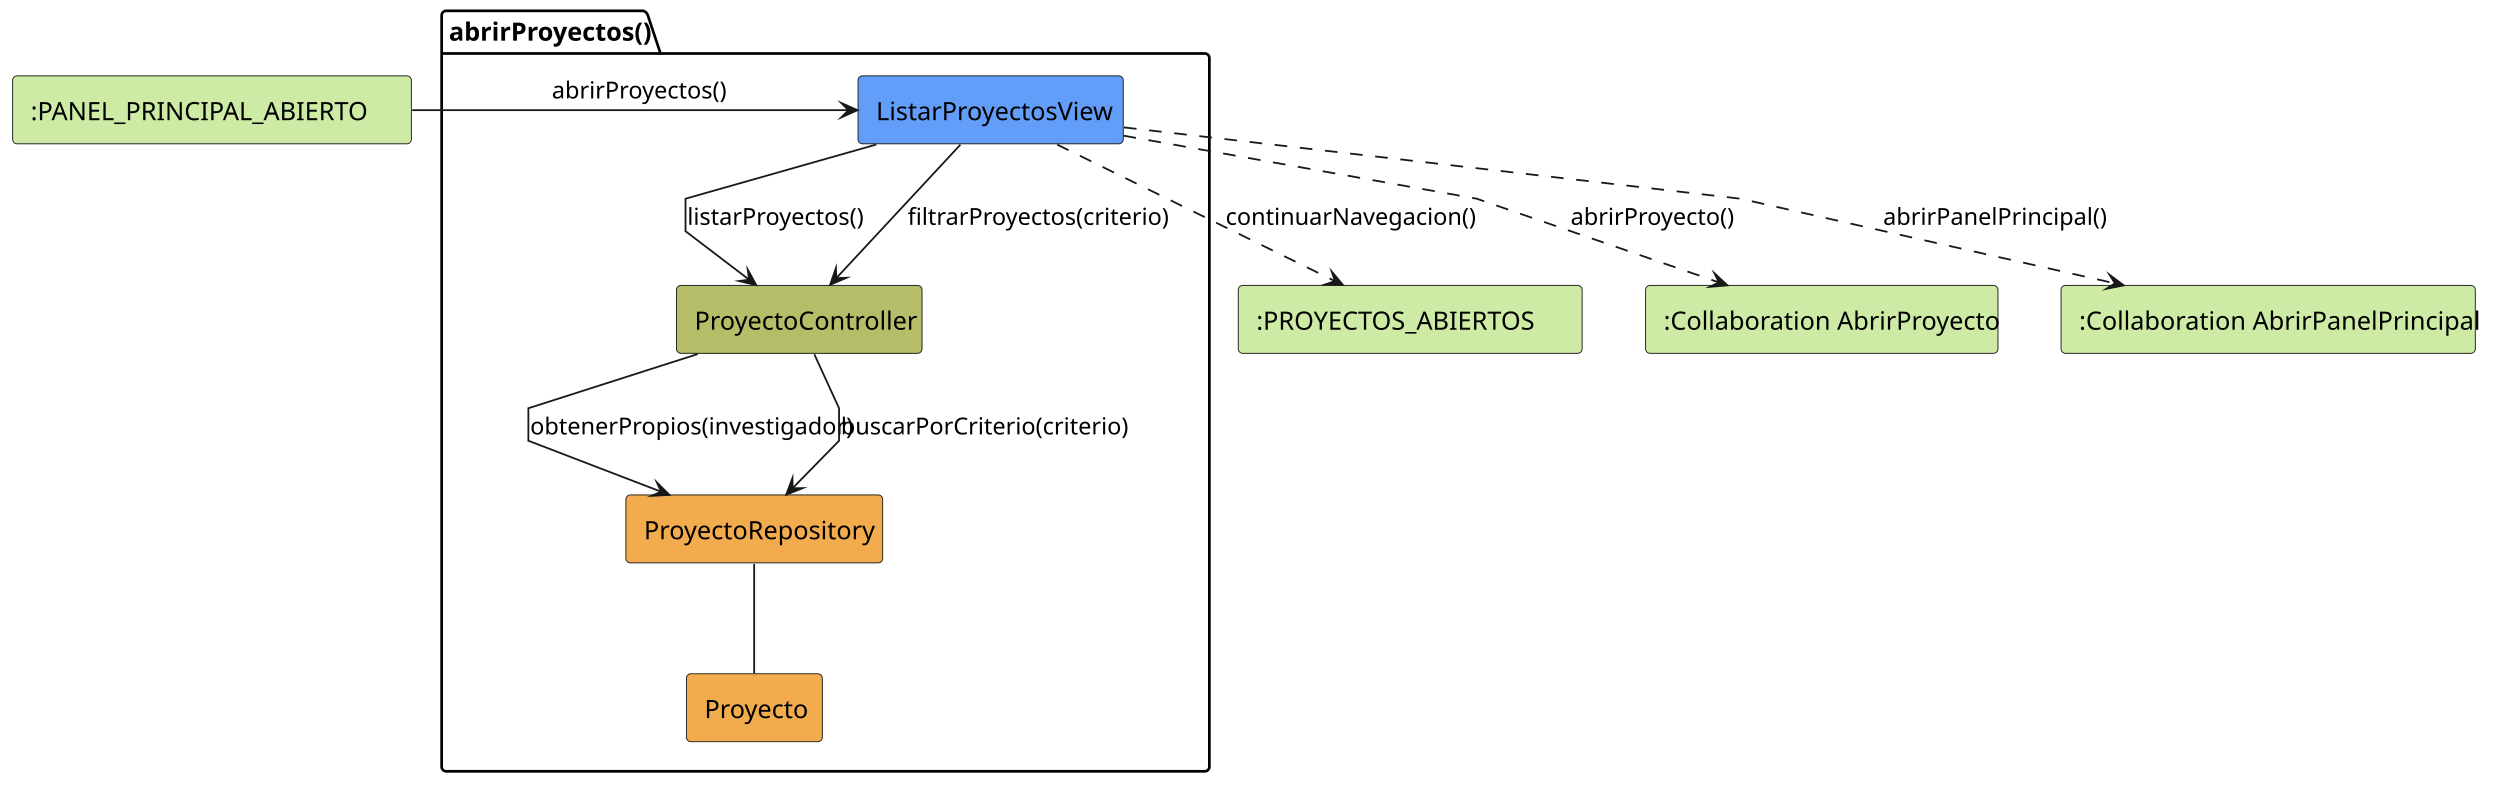
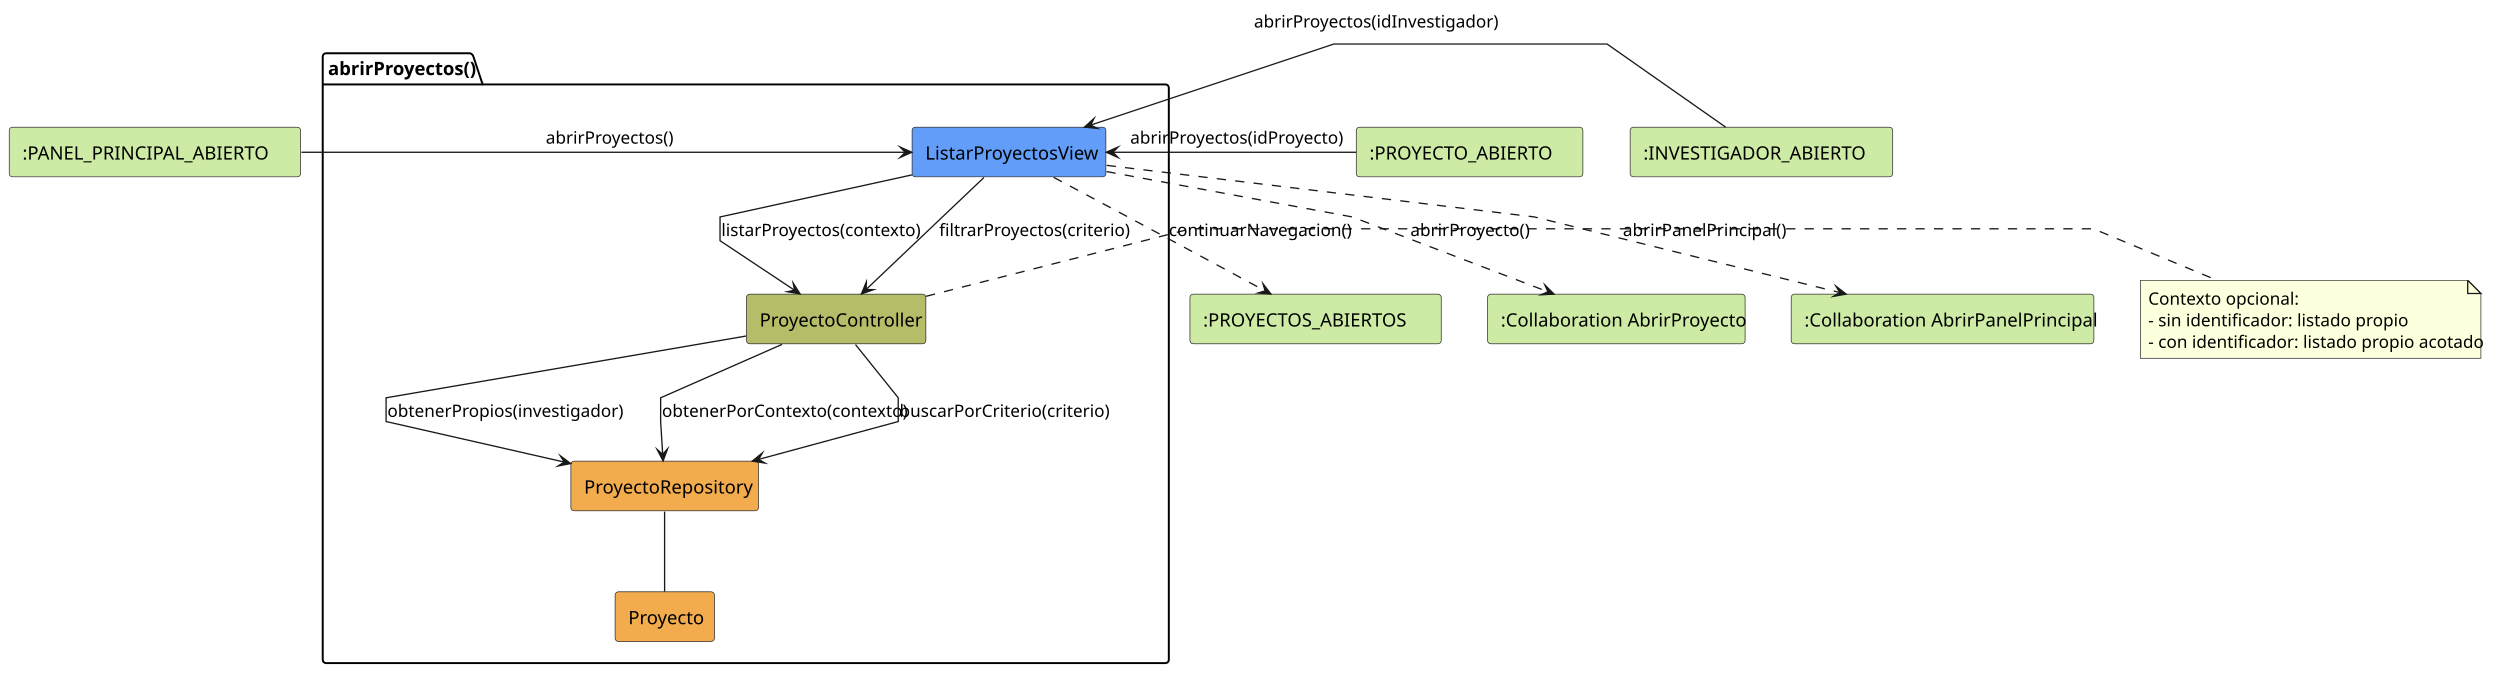
- <svg xmlns="http://www.w3.org/2000/svg" contentStyleType="text/css" data-diagram-type="DESCRIPTION" height="442px" preserveAspectRatio="none" style="width:1384px;height:442px;background:#FFFFFF;" version="1.1" viewBox="0 0 1384 442" width="1384px" zoomAndPan="magnify">
+ <svg xmlns="http://www.w3.org/2000/svg" contentStyleType="text/css" data-diagram-type="DESCRIPTION" height="517px" preserveAspectRatio="none" style="width:1894px;height:517px;background:#FFFFFF;" version="1.1" viewBox="0 0 1894 517" width="1894px" zoomAndPan="magnify">
  <defs />
  <g>
-     <g class="cluster" data-qualified-name="abrirProyectos" data-source-line="4" id="ent0002">
-       <path d="M247,6 L356.144,6 A3.75,3.75 0 0 1 358.644,8.5 L365.644,29.609 L667,29.609 A2.5,2.5 0 0 1 669.5,32.109 L669.5,424.5 A2.5,2.5 0 0 1 667,427 L247,427 A2.5,2.5 0 0 1 244.5,424.5 L244.5,8.5 A2.5,2.5 0 0 1 247,6" fill="none" style="stroke:#000000;stroke-width:1.5;" />
-       <line style="stroke:#000000;stroke-width:1.5;" x1="244.5" x2="365.644" y1="29.609" y2="29.609" />
-       <text fill="#000000" font-family="sans-serif" font-size="14" font-weight="700" lengthAdjust="spacing" textLength="108.144" x="248.5" y="22.533">abrirProyectos()</text>
+     <g class="cluster" data-qualified-name="abrirProyectos" data-source-line="6" id="ent0004">
+       <path d="M247,40.356 L356.144,40.356 A3.75,3.75 0 0 1 358.644,42.856 L365.644,63.966 L883,63.966 A2.5,2.5 0 0 1 885.5,66.466 L885.5,499.856 A2.5,2.5 0 0 1 883,502.356 L247,502.356 A2.5,2.5 0 0 1 244.5,499.856 L244.5,42.856 A2.5,2.5 0 0 1 247,40.356" fill="none" style="stroke:#000000;stroke-width:1.5;" />
+       <line style="stroke:#000000;stroke-width:1.5;" x1="244.5" x2="365.644" y1="63.966" y2="63.966" />
+       <text fill="#000000" font-family="sans-serif" font-size="14" font-weight="700" lengthAdjust="spacing" textLength="108.144" x="248.5" y="56.89">abrirProyectos()</text>
    </g>
-     <g class="entity" data-qualified-name="abrirProyectos.ListarProyectosView" data-source-line="5" id="ent0003">
-       <rect fill="#629EF9" height="37.609" rx="2.5" ry="2.5" style="stroke:#181818;stroke-width:0.5;" width="146.827" x="475" y="42" />
-       <text fill="#000000" font-family="sans-serif" font-size="14" lengthAdjust="spacing" textLength="126.827" x="485" y="66.533">ListarProyectosView</text>
+     <g class="entity" data-qualified-name="abrirProyectos.ListarProyectosView" data-source-line="7" id="ent0005">
+       <rect fill="#629EF9" height="37.609" rx="2.5" ry="2.5" style="stroke:#181818;stroke-width:0.5;" width="146.827" x="691" y="96.356" />
+       <text fill="#000000" font-family="sans-serif" font-size="14" lengthAdjust="spacing" textLength="126.827" x="701" y="120.89">ListarProyectosView</text>
    </g>
-     <g class="entity" data-qualified-name="abrirProyectos.ProyectoController" data-source-line="6" id="ent0004">
-       <rect fill="#B5BD68" height="37.609" rx="2.5" ry="2.5" style="stroke:#181818;stroke-width:0.5;" width="135.938" x="374.5" y="158" />
-       <text fill="#000000" font-family="sans-serif" font-size="14" lengthAdjust="spacing" textLength="115.938" x="384.5" y="182.533">ProyectoController</text>
+     <g class="entity" data-qualified-name="abrirProyectos.ProyectoController" data-source-line="8" id="ent0006">
+       <rect fill="#B5BD68" height="37.609" rx="2.5" ry="2.5" style="stroke:#181818;stroke-width:0.5;" width="135.938" x="565.5" y="222.856" />
+       <text fill="#000000" font-family="sans-serif" font-size="14" lengthAdjust="spacing" textLength="115.938" x="575.5" y="247.39">ProyectoController</text>
    </g>
-     <g class="entity" data-qualified-name="abrirProyectos.ProyectoRepository" data-source-line="7" id="ent0005">
-       <rect fill="#F2AC4E" height="37.609" rx="2.5" ry="2.5" style="stroke:#181818;stroke-width:0.5;" width="142.165" x="346.5" y="274" />
-       <text fill="#000000" font-family="sans-serif" font-size="14" lengthAdjust="spacing" textLength="122.165" x="356.5" y="298.533">ProyectoRepository</text>
+     <g class="entity" data-qualified-name="abrirProyectos.ProyectoRepository" data-source-line="9" id="ent0007">
+       <rect fill="#F2AC4E" height="37.609" rx="2.5" ry="2.5" style="stroke:#181818;stroke-width:0.5;" width="142.165" x="432.5" y="349.356" />
+       <text fill="#000000" font-family="sans-serif" font-size="14" lengthAdjust="spacing" textLength="122.165" x="442.5" y="373.89">ProyectoRepository</text>
    </g>
-     <g class="entity" data-qualified-name="abrirProyectos.Proyecto" data-source-line="8" id="ent0006">
-       <rect fill="#F2AC4E" height="37.609" rx="2.5" ry="2.5" style="stroke:#181818;stroke-width:0.5;" width="75.248" x="380" y="373" />
-       <text fill="#000000" font-family="sans-serif" font-size="14" lengthAdjust="spacing" textLength="55.248" x="390" y="397.533">Proyecto</text>
+     <g class="entity" data-qualified-name="abrirProyectos.Proyecto" data-source-line="10" id="ent0008">
+       <rect fill="#F2AC4E" height="37.609" rx="2.5" ry="2.5" style="stroke:#181818;stroke-width:0.5;" width="75.248" x="466" y="448.356" />
+       <text fill="#000000" font-family="sans-serif" font-size="14" lengthAdjust="spacing" textLength="55.248" x="476" y="472.89">Proyecto</text>
    </g>
-     <g class="entity" data-qualified-name="EstadoEntrada" data-source-line="3" id="ent0001">
-       <rect fill="#CDEBA5" height="37.609" rx="2.5" ry="2.5" style="stroke:#181818;stroke-width:0.5;" width="220.737" x="7" y="42" />
-       <text fill="#000000" font-family="sans-serif" font-size="14" lengthAdjust="spacing" textLength="200.737" x="17" y="66.533">:PANEL_PRINCIPAL_ABIERTO</text>
+     <g class="entity" data-qualified-name="EstadoEntrada1" data-source-line="3" id="ent0001">
+       <rect fill="#CDEBA5" height="37.609" rx="2.5" ry="2.5" style="stroke:#181818;stroke-width:0.5;" width="220.737" x="7" y="96.356" />
+       <text fill="#000000" font-family="sans-serif" font-size="14" lengthAdjust="spacing" textLength="200.737" x="17" y="120.89">:PANEL_PRINCIPAL_ABIERTO</text>
    </g>
-     <g class="entity" data-qualified-name="EstadoSalida" data-source-line="11" id="ent0007">
-       <rect fill="#CDEBA5" height="37.609" rx="2.5" ry="2.5" style="stroke:#181818;stroke-width:0.5;" width="190.372" x="685.5" y="158" />
-       <text fill="#000000" font-family="sans-serif" font-size="14" lengthAdjust="spacing" textLength="170.372" x="695.5" y="182.533">:PROYECTOS_ABIERTOS</text>
+     <g class="entity" data-qualified-name="EstadoEntrada2" data-source-line="4" id="ent0002">
+       <rect fill="#CDEBA5" height="37.609" rx="2.5" ry="2.5" style="stroke:#181818;stroke-width:0.5;" width="171.696" x="1027.5" y="96.356" />
+       <text fill="#000000" font-family="sans-serif" font-size="14" lengthAdjust="spacing" textLength="151.696" x="1037.5" y="120.89">:PROYECTO_ABIERTO</text>
    </g>
-     <g class="entity" data-qualified-name="AbrirProyecto" data-source-line="12" id="ent0008">
-       <rect fill="#CDEBA5" height="37.609" rx="2.5" ry="2.5" style="stroke:#181818;stroke-width:0.5;" width="195.082" x="911" y="158" />
-       <text fill="#000000" font-family="sans-serif" font-size="14" lengthAdjust="spacing" textLength="175.082" x="921" y="182.533">:Collaboration AbrirProyecto</text>
+     <g class="entity" data-qualified-name="EstadoEntrada3" data-source-line="5" id="ent0003">
+       <rect fill="#CDEBA5" height="37.609" rx="2.5" ry="2.5" style="stroke:#181818;stroke-width:0.5;" width="198.924" x="1235" y="96.356" />
+       <text fill="#000000" font-family="sans-serif" font-size="14" lengthAdjust="spacing" textLength="178.924" x="1245" y="120.89">:INVESTIGADOR_ABIERTO</text>
    </g>
-     <g class="entity" data-qualified-name="AbrirPanelPrincipal" data-source-line="13" id="ent0009">
-       <rect fill="#CDEBA5" height="37.609" rx="2.5" ry="2.5" style="stroke:#181818;stroke-width:0.5;" width="229.33" x="1141" y="158" />
-       <text fill="#000000" font-family="sans-serif" font-size="14" lengthAdjust="spacing" textLength="209.33" x="1151" y="182.533">:Collaboration AbrirPanelPrincipal</text>
+     <g class="entity" data-qualified-name="EstadoSalida" data-source-line="13" id="ent0009">
+       <rect fill="#CDEBA5" height="37.609" rx="2.5" ry="2.5" style="stroke:#181818;stroke-width:0.5;" width="190.372" x="901.5" y="222.856" />
+       <text fill="#000000" font-family="sans-serif" font-size="14" lengthAdjust="spacing" textLength="170.372" x="911.5" y="247.39">:PROYECTOS_ABIERTOS</text>
    </g>
-     <g class="link" data-entity-1="ent0001" data-entity-2="ent0003" data-link-type="dependency" data-source-line="15" id="lnk10">
-       <path d="M228.21,61 C305.66,61 401.96,61 469.71,61" fill="none" id="EstadoEntrada-to-ListarProyectosView" style="stroke:#181818;stroke-width:1;" />
-       <polygon fill="#181818" points="474.71,61,465.71,57,469.71,61,465.71,65,474.71,61" style="stroke:#181818;stroke-width:1;stroke-linejoin:miter;stroke-miterlimit:10;" />
-       <text fill="#000000" font-family="sans-serif" font-size="13" lengthAdjust="spacing" textLength="92.466" x="305.5" y="54.495">abrirProyectos()</text>
+     <g class="entity" data-qualified-name="AbrirProyecto" data-source-line="14" id="ent0010">
+       <rect fill="#CDEBA5" height="37.609" rx="2.5" ry="2.5" style="stroke:#181818;stroke-width:0.5;" width="195.082" x="1127" y="222.856" />
+       <text fill="#000000" font-family="sans-serif" font-size="14" lengthAdjust="spacing" textLength="175.082" x="1137" y="247.39">:Collaboration AbrirProyecto</text>
    </g>
-     <g class="link" data-entity-1="ent0003" data-entity-2="ent0004" data-link-type="dependency" data-source-line="17" id="lnk11">
-       <path d="M485.09,80.01 C437.14,93.63 379.5,110 379.5,110 C379.5,110 379.5,128 379.5,128 C379.5,128 396.863,141.23 414.703,154.82" fill="none" id="ListarProyectosView-to-ProyectoController" style="stroke:#181818;stroke-width:1;" />
-       <polygon fill="#181818" points="418.68,157.85,413.945,149.214,414.703,154.82,409.097,155.578,418.68,157.85" style="stroke:#181818;stroke-width:1;stroke-linejoin:miter;stroke-miterlimit:10;" />
-       <text fill="#000000" font-family="sans-serif" font-size="13" lengthAdjust="spacing" textLength="93.907" x="380.5" y="124.495">listarProyectos()</text>
+     <g class="entity" data-qualified-name="AbrirPanelPrincipal" data-source-line="15" id="ent0011">
+       <rect fill="#CDEBA5" height="37.609" rx="2.5" ry="2.5" style="stroke:#181818;stroke-width:0.5;" width="229.33" x="1357" y="222.856" />
+       <text fill="#000000" font-family="sans-serif" font-size="14" lengthAdjust="spacing" textLength="209.33" x="1367" y="247.39">:Collaboration AbrirPanelPrincipal</text>
    </g>
-     <g class="link" data-entity-1="ent0003" data-entity-2="ent0004" data-link-type="dependency" data-source-line="18" id="lnk12">
-       <path d="M531.7,80.06 C511.97,101.28 482.825,132.639 462.975,153.979" fill="none" id="ListarProyectosView-to-ProyectoController-1" style="stroke:#181818;stroke-width:1;" />
-       <polygon fill="#181818" points="459.57,157.64,468.629,153.774,462.975,153.979,462.771,148.326,459.57,157.64" style="stroke:#181818;stroke-width:1;stroke-linejoin:miter;stroke-miterlimit:10;" />
-       <text fill="#000000" font-family="sans-serif" font-size="13" lengthAdjust="spacing" textLength="134.355" x="502.5" y="124.495">filtrarProyectos(criterio)</text>
+     <g class="entity" data-qualified-name="GMN21" data-source-line="28" id="ent0022">
+       <path d="M1621.5,212.356 L1621.5,271.411 L1879.534,271.411 L1879.534,222.356 L1869.534,212.356 L1621.5,212.356" fill="#FEFFDD" style="stroke:#181818;stroke-width:0.5;" />
+       <path d="M1869.534,212.356 L1869.534,222.356 L1879.534,222.356 L1869.534,212.356" fill="#FEFFDD" style="stroke:#181818;stroke-width:1;" />
+       <text fill="#000000" font-family="sans-serif" font-size="13" lengthAdjust="spacing" textLength="107.682" x="1627.5" y="230.852">Contexto opcional:</text>
+       <text fill="#000000" font-family="sans-serif" font-size="13" lengthAdjust="spacing" textLength="182.819" x="1627.5" y="247.203">- sin identificador: listado propio</text>
+       <text fill="#000000" font-family="sans-serif" font-size="13" lengthAdjust="spacing" textLength="237.034" x="1627.5" y="263.555">- con identificador: listado propio acotado</text>
    </g>
-     <g class="link" data-entity-1="ent0004" data-entity-2="ent0005" data-link-type="dependency" data-source-line="19" id="lnk13">
-       <path d="M386.22,196.01 C343.66,209.63 292.5,226 292.5,226 C292.5,226 292.5,244 292.5,244 C292.5,244 330.462,258.578 365.932,272.198" fill="none" id="ProyectoController-to-ProyectoRepository" style="stroke:#181818;stroke-width:1;" />
-       <polygon fill="#181818" points="370.6,273.99,363.632,267.03,365.932,272.198,360.764,274.498,370.6,273.99" style="stroke:#181818;stroke-width:1;stroke-linejoin:miter;stroke-miterlimit:10;" />
-       <text fill="#000000" font-family="sans-serif" font-size="13" lengthAdjust="spacing" textLength="166.924" x="293.5" y="240.495">obtenerPropios(investigador)</text>
+     <g class="link" data-entity-1="ent0001" data-entity-2="ent0005" data-link-type="dependency" data-source-line="17" id="lnk12">
+       <path d="M228.36,115.356 C360.52,115.356 572.7,115.356 685.82,115.356" fill="none" id="EstadoEntrada1-to-ListarProyectosView" style="stroke:#181818;stroke-width:1;" />
+       <polygon fill="#181818" points="690.82,115.356,681.82,111.356,685.82,115.356,681.82,119.356,690.82,115.356" style="stroke:#181818;stroke-width:1;stroke-linejoin:miter;stroke-miterlimit:10;" />
+       <text fill="#000000" font-family="sans-serif" font-size="13" lengthAdjust="spacing" textLength="92.466" x="413.5" y="108.852">abrirProyectos()</text>
    </g>
-     <g class="link" data-entity-1="ent0004" data-entity-2="ent0005" data-link-type="dependency" data-source-line="20" id="lnk14">
-       <path d="M450.82,196.15 C457.05,209.74 464.5,226 464.5,226 C464.5,226 464.5,244 464.5,244 C464.5,244 452.079,256.688 438.769,270.278" fill="none" id="ProyectoController-to-ProyectoRepository-1" style="stroke:#181818;stroke-width:1;" />
-       <polygon fill="#181818" points="435.27,273.85,444.425,270.219,438.769,270.278,438.71,264.621,435.27,273.85" style="stroke:#181818;stroke-width:1;stroke-linejoin:miter;stroke-miterlimit:10;" />
-       <text fill="#000000" font-family="sans-serif" font-size="13" lengthAdjust="spacing" textLength="148.808" x="465.5" y="240.495">buscarPorCriterio(criterio)</text>
+     <g class="link" data-entity-1="ent0002" data-entity-2="ent0005" data-link-type="dependency" data-source-line="18" id="lnk13">
+       <path d="M1027.4,115.356 C969.28,115.356 898.38,115.356 843.09,115.356" fill="none" id="EstadoEntrada2-to-ListarProyectosView" style="stroke:#181818;stroke-width:1;" />
+       <polygon fill="#181818" points="838.09,115.356,847.09,119.356,843.09,115.356,847.09,111.356,838.09,115.356" style="stroke:#181818;stroke-width:1;stroke-linejoin:miter;stroke-miterlimit:10;" />
+       <text fill="#000000" font-family="sans-serif" font-size="13" lengthAdjust="spacing" textLength="153.886" x="856.25" y="108.852">abrirProyectos(idProyecto)</text>
    </g>
-     <g class="link" data-entity-1="ent0005" data-entity-2="ent0006" data-link-type="association" data-source-line="21" id="lnk15">
-       <path d="M417.5,312.24 C417.5,329.59 417.5,355.52 417.5,372.84" fill="none" id="ProyectoRepository-Proyecto" style="stroke:#181818;stroke-width:1;" />
+     <g class="link" data-entity-1="ent0003" data-entity-2="ent0005" data-link-type="dependency" data-source-line="19" id="lnk14">
+       <path d="M1307.36,96.336 C1272.8,72.116 1217.5,33.356 1217.5,33.356 C1217.5,33.356 1010.5,33.356 1010.5,33.356 C1010.5,33.356 898.973,70.535 826.303,94.755" fill="none" id="EstadoEntrada3-to-ListarProyectosView" style="stroke:#181818;stroke-width:1;" />
+       <polygon fill="#181818" points="821.56,96.336,831.363,97.285,826.303,94.755,828.833,89.696,821.56,96.336" style="stroke:#181818;stroke-width:1;stroke-linejoin:miter;stroke-miterlimit:10;" />
+       <text fill="#000000" font-family="sans-serif" font-size="13" lengthAdjust="spacing" textLength="173.405" x="950" y="20.852">abrirProyectos(idInvestigador)</text>
    </g>
-     <g class="link" data-entity-1="ent0003" data-entity-2="ent0007" data-link-type="dependency" data-source-line="22" id="lnk16">
-       <path d="M585.26,80.06 C628.57,101.35 695.633,134.295 739.043,155.625" fill="none" id="ListarProyectosView-to-EstadoSalida" style="stroke:#181818;stroke-width:1;stroke-dasharray:7,7;" />
-       <polygon fill="#181818" points="743.53,157.83,737.216,150.271,739.043,155.625,733.688,157.451,743.53,157.83" style="stroke:#181818;stroke-width:1;stroke-linejoin:miter;stroke-miterlimit:10;" />
-       <text fill="#000000" font-family="sans-serif" font-size="13" lengthAdjust="spacing" textLength="130.793" x="678.5" y="124.495">continuarNavegacion()</text>
+     <g class="link" data-entity-1="ent0005" data-entity-2="ent0006" data-link-type="dependency" data-source-line="21" id="lnk15">
+       <path d="M690.97,132.476 C627.35,146.416 545.5,164.356 545.5,164.356 C545.5,164.356 545.5,182.356 545.5,182.356 C545.5,182.356 576.146,202.728 601.976,219.899" fill="none" id="ListarProyectosView-to-ProyectoController" style="stroke:#181818;stroke-width:1;" />
+       <polygon fill="#181818" points="606.14,222.666,600.859,214.353,601.976,219.899,596.431,221.015,606.14,222.666" style="stroke:#181818;stroke-width:1;stroke-linejoin:miter;stroke-miterlimit:10;" />
+       <text fill="#000000" font-family="sans-serif" font-size="13" lengthAdjust="spacing" textLength="143.051" x="546.5" y="178.852">listarProyectos(contexto)</text>
    </g>
-     <g class="link" data-entity-1="ent0003" data-entity-2="ent0008" data-link-type="dependency" data-source-line="23" id="lnk17">
-       <path d="M622.01,75.12 C701.65,89.33 817.5,110 817.5,110 C817.5,110 895.034,136.786 951.584,156.336" fill="none" id="ListarProyectosView-to-AbrirProyecto" style="stroke:#181818;stroke-width:1;stroke-dasharray:7,7;" />
-       <polygon fill="#181818" points="956.31,157.97,949.111,151.249,951.584,156.336,946.497,158.81,956.31,157.97" style="stroke:#181818;stroke-width:1;stroke-linejoin:miter;stroke-miterlimit:10;" />
-       <text fill="#000000" font-family="sans-serif" font-size="13" lengthAdjust="spacing" textLength="85.966" x="869.5" y="124.495">abrirProyecto()</text>
+     <g class="link" data-entity-1="ent0005" data-entity-2="ent0006" data-link-type="dependency" data-source-line="22" id="lnk16">
+       <path d="M745.45,134.456 C720.61,158.066 681.045,195.673 656.195,219.282" fill="none" id="ListarProyectosView-to-ProyectoController-1" style="stroke:#181818;stroke-width:1;" />
+       <polygon fill="#181818" points="652.57,222.726,661.85,219.427,656.195,219.282,656.34,213.627,652.57,222.726" style="stroke:#181818;stroke-width:1;stroke-linejoin:miter;stroke-miterlimit:10;" />
+       <text fill="#000000" font-family="sans-serif" font-size="13" lengthAdjust="spacing" textLength="134.355" x="711.5" y="178.852">filtrarProyectos(criterio)</text>
    </g>
-     <g class="link" data-entity-1="ent0003" data-entity-2="ent0009" data-link-type="dependency" data-source-line="24" id="lnk18">
-       <path d="M622.22,70.53 C741.47,84.32 963.5,110 963.5,110 C963.5,110 1084.373,137.317 1170.833,156.867" fill="none" id="ListarProyectosView-to-AbrirPanelPrincipal" style="stroke:#181818;stroke-width:1;stroke-dasharray:7,7;" />
-       <polygon fill="#181818" points="1175.71,157.97,1167.814,152.084,1170.833,156.867,1166.049,159.887,1175.71,157.97" style="stroke:#181818;stroke-width:1;stroke-linejoin:miter;stroke-miterlimit:10;" />
-       <text fill="#000000" font-family="sans-serif" font-size="13" lengthAdjust="spacing" textLength="117.768" x="1042.5" y="124.495">abrirPanelPrincipal()</text>
+     <g class="link" data-entity-1="ent0006" data-entity-2="ent0007" data-link-type="dependency" data-source-line="23" id="lnk17">
+       <path d="M565.31,254.556 C465.8,271.626 292.5,301.356 292.5,301.356 C292.5,301.356 292.5,319.356 292.5,319.356 C292.5,319.356 366.225,336.127 427.485,350.067" fill="none" id="ProyectoController-to-ProyectoRepository" style="stroke:#181818;stroke-width:1;" />
+       <polygon fill="#181818" points="432.36,351.176,424.472,345.279,427.485,350.067,422.697,353.08,432.36,351.176" style="stroke:#181818;stroke-width:1;stroke-linejoin:miter;stroke-miterlimit:10;" />
+       <text fill="#000000" font-family="sans-serif" font-size="13" lengthAdjust="spacing" textLength="166.924" x="293.5" y="315.852">obtenerPropios(investigador)</text>
+     </g>
+     <g class="link" data-entity-1="ent0006" data-entity-2="ent0007" data-link-type="dependency" data-source-line="24" id="lnk18">
+       <path d="M592.51,260.886 C553.43,278.076 500.5,301.356 500.5,301.356 C500.5,301.356 500.5,319.356 500.5,319.356 C500.5,319.356 501.208,330.626 502.058,344.216" fill="none" id="ProyectoController-to-ProyectoRepository-1" style="stroke:#181818;stroke-width:1;" />
+       <polygon fill="#181818" points="502.37,349.206,505.8,339.974,502.058,344.216,497.816,340.474,502.37,349.206" style="stroke:#181818;stroke-width:1;stroke-linejoin:miter;stroke-miterlimit:10;" />
+       <text fill="#000000" font-family="sans-serif" font-size="13" lengthAdjust="spacing" textLength="174.154" x="501.5" y="315.852">obtenerPorContexto(contexto)</text>
+     </g>
+     <g class="link" data-entity-1="ent0006" data-entity-2="ent0007" data-link-type="dependency" data-source-line="25" id="lnk19">
+       <path d="M648.11,261.046 C661.91,278.216 680.5,301.356 680.5,301.356 C680.5,301.356 680.5,319.356 680.5,319.356 C680.5,319.356 624.966,334.418 574.736,348.038" fill="none" id="ProyectoController-to-ProyectoRepository-2" style="stroke:#181818;stroke-width:1;" />
+       <polygon fill="#181818" points="569.91,349.346,579.643,350.852,574.736,348.038,577.549,343.13,569.91,349.346" style="stroke:#181818;stroke-width:1;stroke-linejoin:miter;stroke-miterlimit:10;" />
+       <text fill="#000000" font-family="sans-serif" font-size="13" lengthAdjust="spacing" textLength="148.808" x="681.5" y="315.852">buscarPorCriterio(criterio)</text>
+     </g>
+     <g class="link" data-entity-1="ent0007" data-entity-2="ent0008" data-link-type="association" data-source-line="26" id="lnk20">
+       <path d="M503.5,387.596 C503.5,404.946 503.5,430.876 503.5,448.196" fill="none" id="ProyectoRepository-Proyecto" style="stroke:#181818;stroke-width:1;" />
+     </g>
+     <g class="link" data-entity-1="ent0006" data-entity-2="ent0022" data-link-type="association" data-source-line="28" id="lnk23">
+       <path d="M701.6,224.486 C781.15,204.186 902,173.356 902,173.356 C902,173.356 1586,173.356 1586,173.356 C1586,173.356 1634.85,193.696 1679.3,212.206" fill="none" id="ProyectoController-GMN21" style="stroke:#181818;stroke-width:1;stroke-dasharray:7,7;" />
+     </g>
+     <g class="link" data-entity-1="ent0005" data-entity-2="ent0009" data-link-type="dependency" data-source-line="32" id="lnk24">
+       <path d="M798.27,134.366 C823.81,147.986 854.5,164.356 854.5,164.356 C854.5,164.356 916.458,197.735 958.448,220.355" fill="none" id="ListarProyectosView-to-EstadoSalida" style="stroke:#181818;stroke-width:1;stroke-dasharray:7,7;" />
+       <polygon fill="#181818" points="962.85,222.726,956.824,214.936,958.448,220.355,953.029,221.98,962.85,222.726" style="stroke:#181818;stroke-width:1;stroke-linejoin:miter;stroke-miterlimit:10;" />
+       <text fill="#000000" font-family="sans-serif" font-size="13" lengthAdjust="spacing" textLength="130.793" x="885.5" y="178.852">continuarNavegacion()</text>
+     </g>
+     <g class="link" data-entity-1="ent0005" data-entity-2="ent0010" data-link-type="dependency" data-source-line="33" id="lnk25">
+       <path d="M838.31,129.986 C915.18,144.176 1024.5,164.356 1024.5,164.356 C1024.5,164.356 1113.56,198.42 1172.69,221.04" fill="none" id="ListarProyectosView-to-AbrirProyecto" style="stroke:#181818;stroke-width:1;stroke-dasharray:7,7;" />
+       <polygon fill="#181818" points="1177.36,222.826,1170.383,215.875,1172.69,221.04,1167.525,223.347,1177.36,222.826" style="stroke:#181818;stroke-width:1;stroke-linejoin:miter;stroke-miterlimit:10;" />
+       <text fill="#000000" font-family="sans-serif" font-size="13" lengthAdjust="spacing" textLength="85.966" x="1068.5" y="178.852">abrirProyecto()</text>
+     </g>
+     <g class="link" data-entity-1="ent0005" data-entity-2="ent0011" data-link-type="dependency" data-source-line="34" id="lnk26">
+       <path d="M838.43,125.276 C953.53,139.156 1162.5,164.356 1162.5,164.356 C1162.5,164.356 1302.457,199.005 1393.807,221.625" fill="none" id="ListarProyectosView-to-AbrirPanelPrincipal" style="stroke:#181818;stroke-width:1;stroke-dasharray:7,7;" />
+       <polygon fill="#181818" points="1398.66,222.826,1390.885,216.78,1393.807,221.625,1388.962,224.546,1398.66,222.826" style="stroke:#181818;stroke-width:1;stroke-linejoin:miter;stroke-miterlimit:10;" />
+       <text fill="#000000" font-family="sans-serif" font-size="13" lengthAdjust="spacing" textLength="117.768" x="1229.5" y="178.852">abrirPanelPrincipal()</text>
    </g>
  </g>
</svg>
